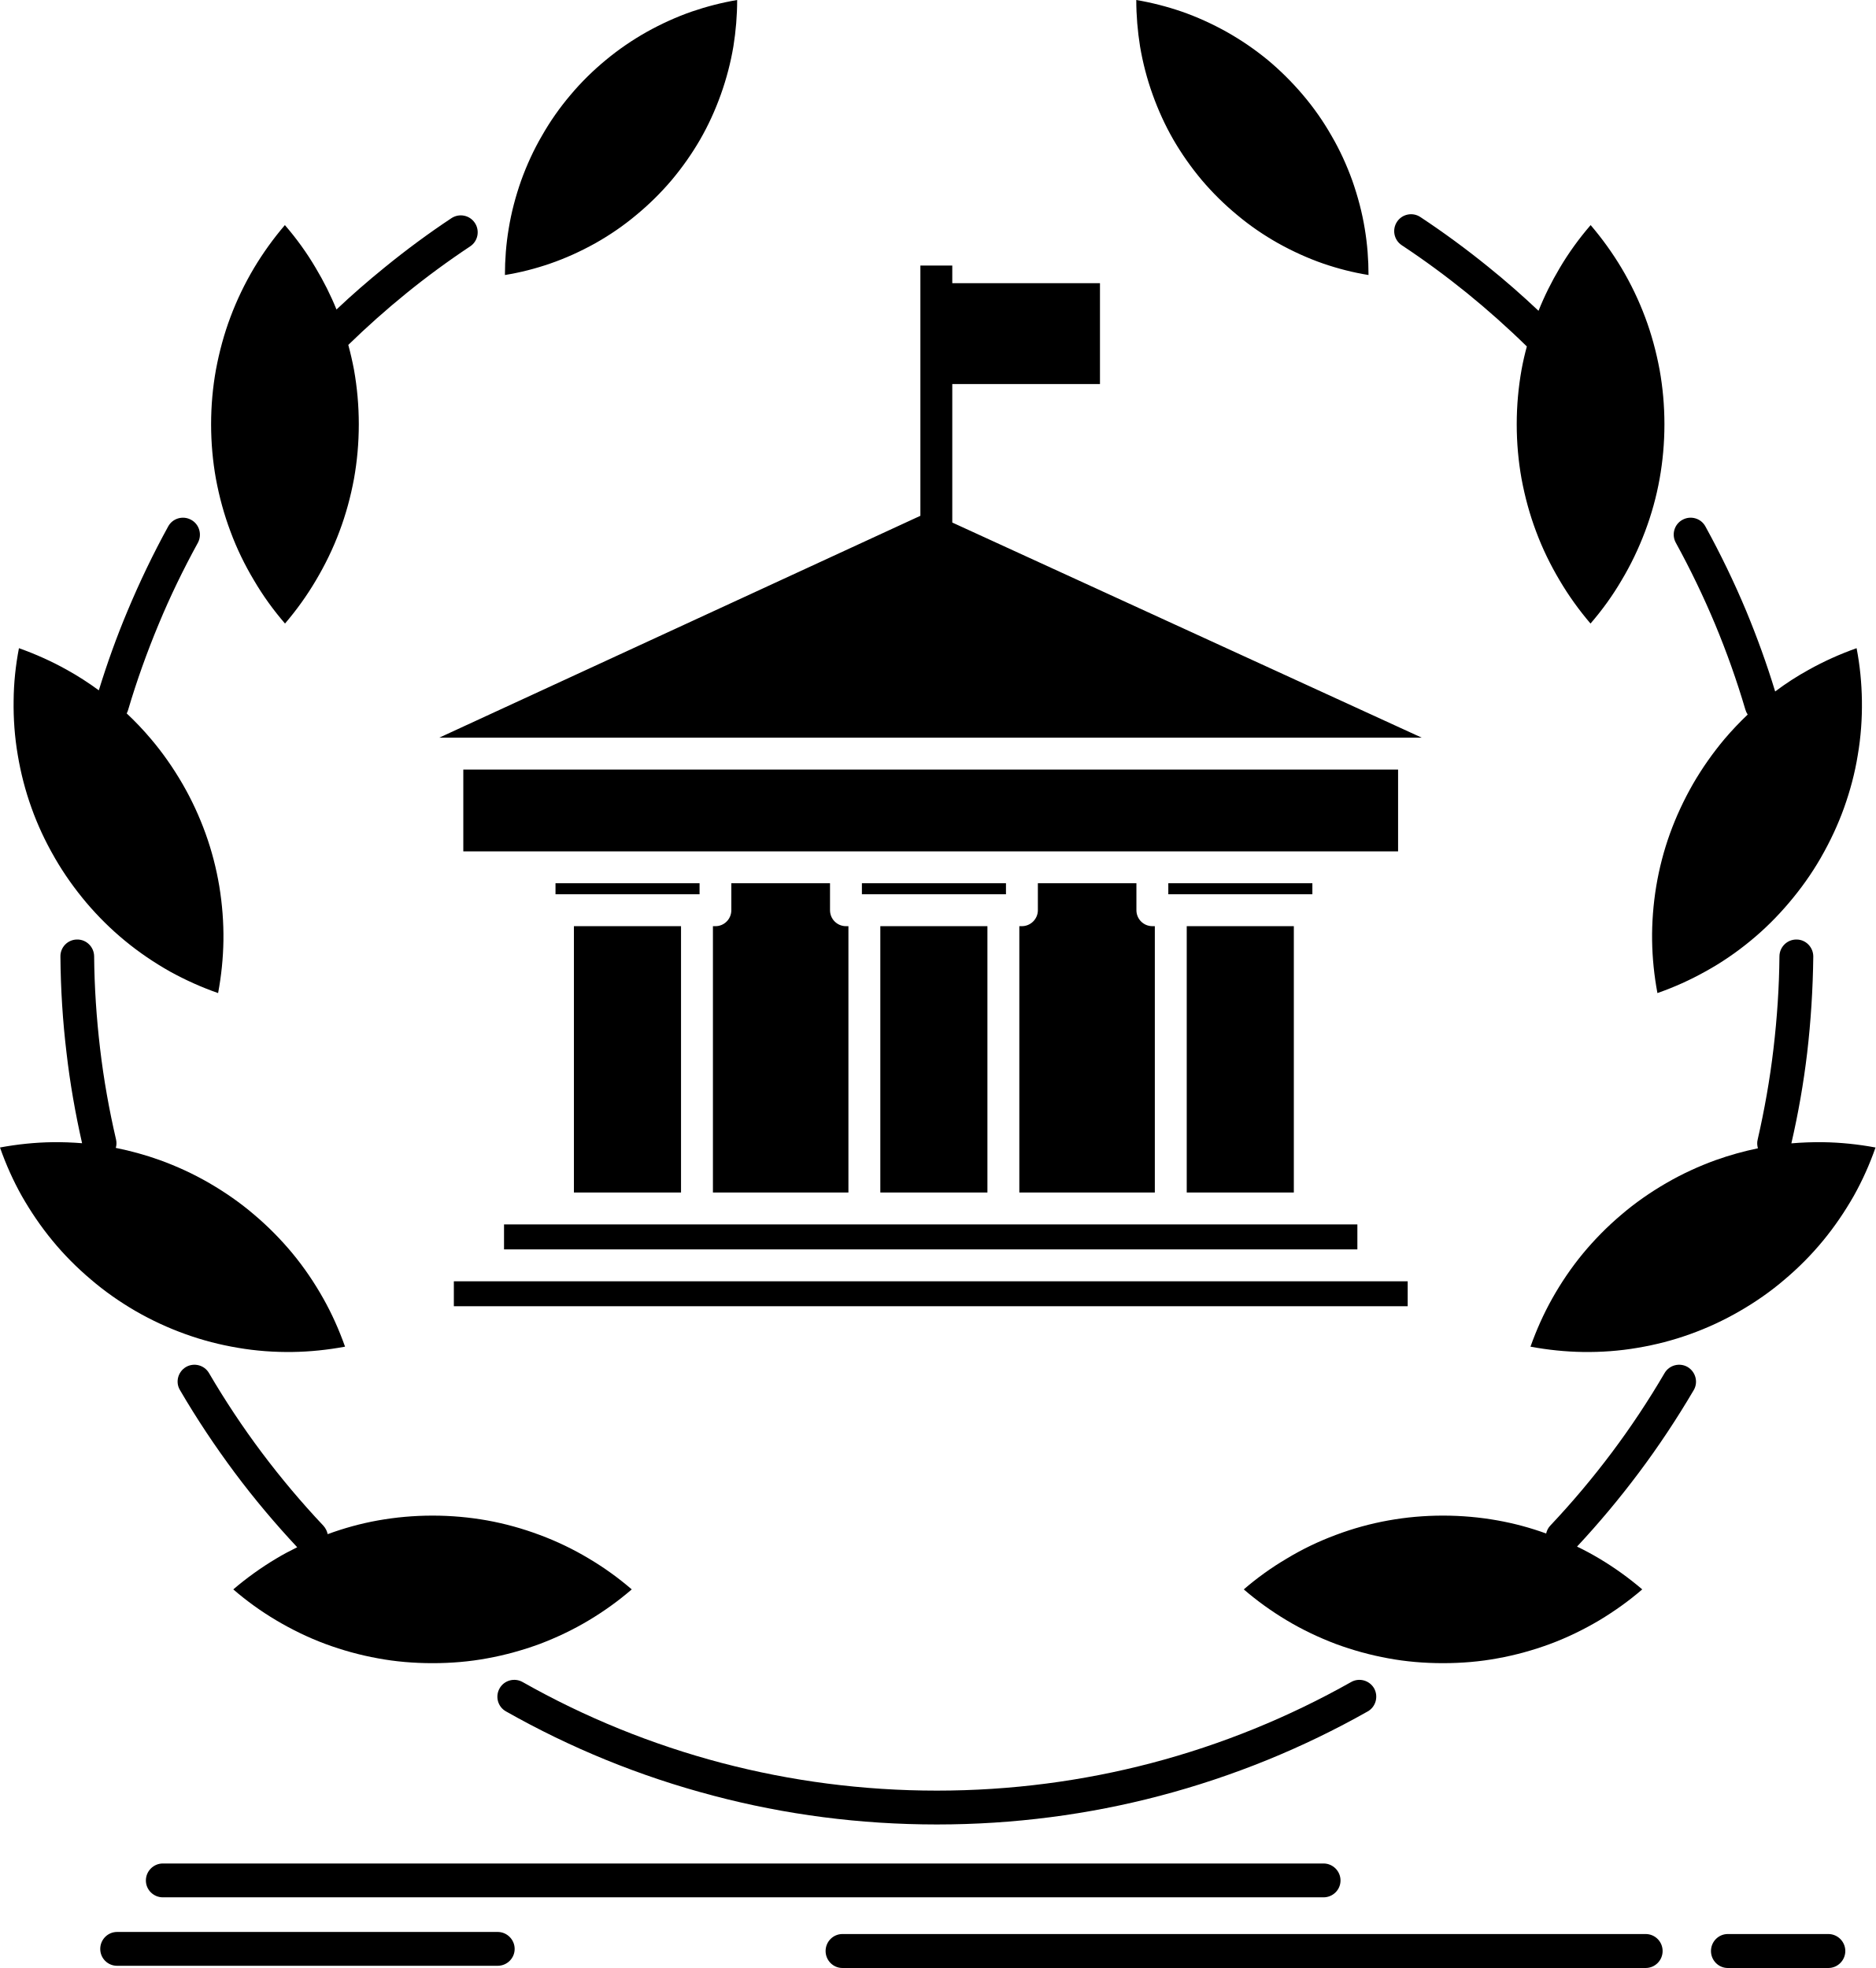
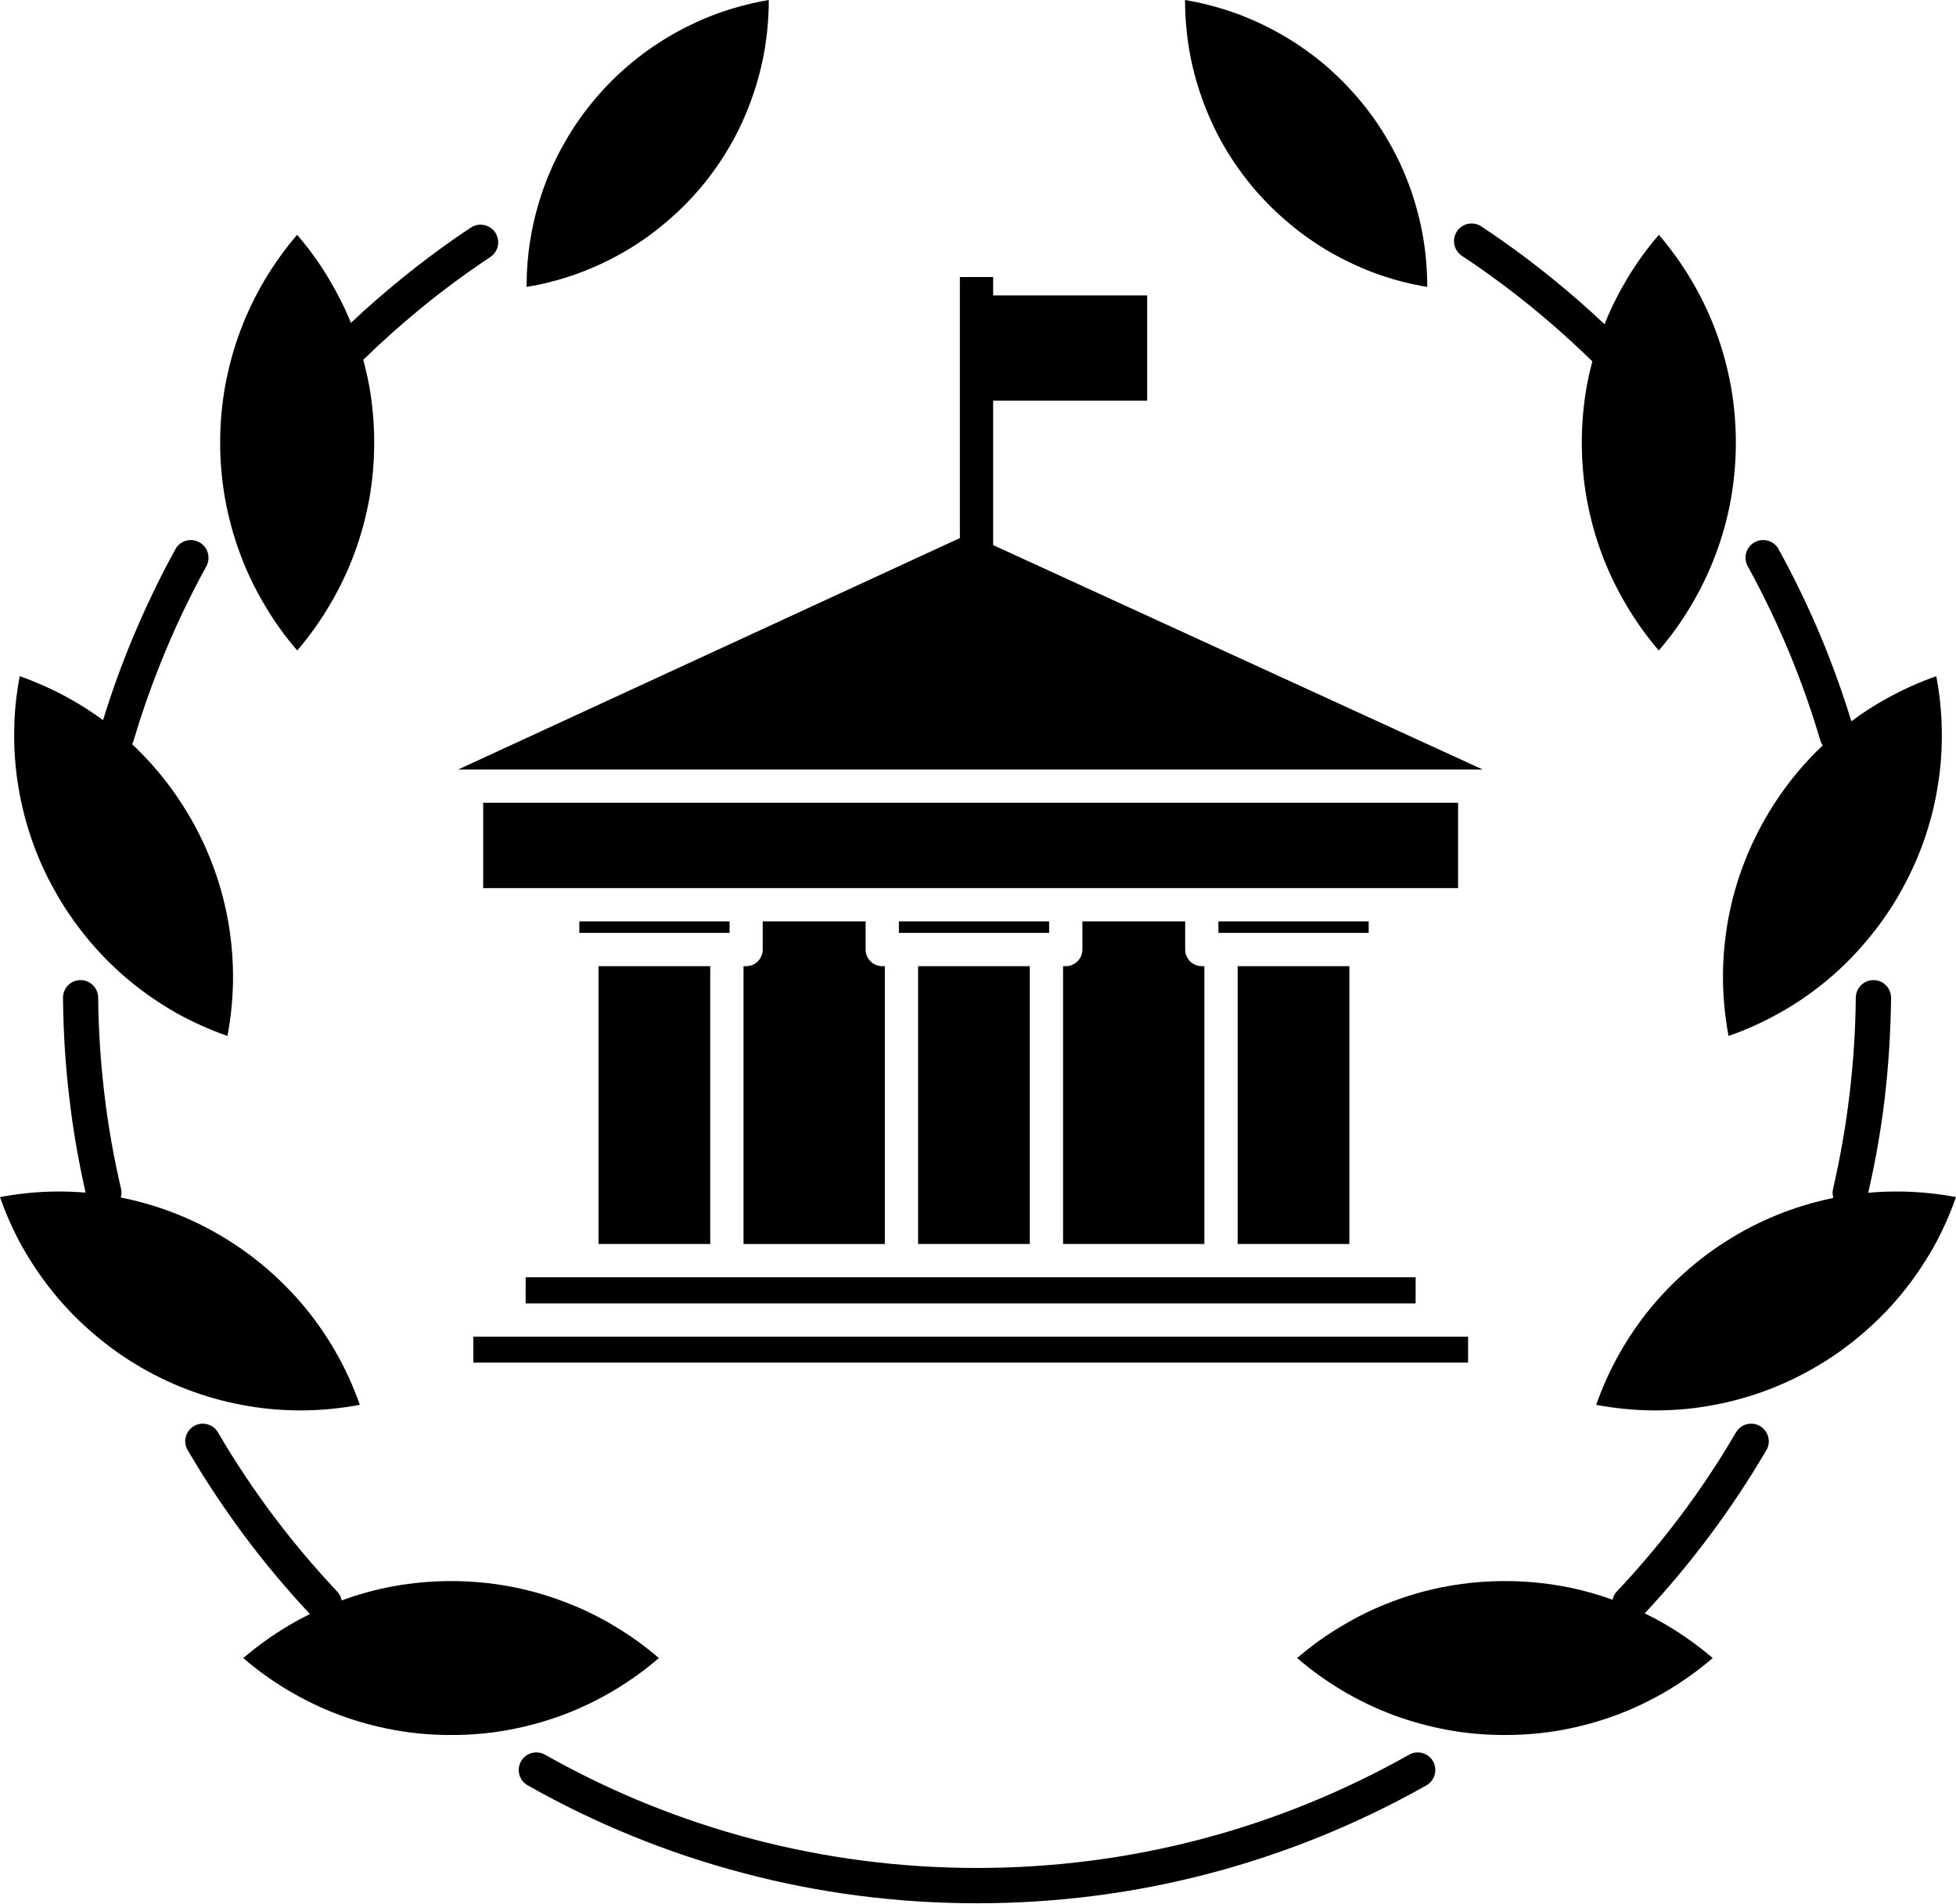
- <svg xmlns="http://www.w3.org/2000/svg" height="459.998" version="1.1" viewBox="0 0 438.359 459.998" width="438.359" xml:space="preserve" id="svg9399">
+ <svg xmlns="http://www.w3.org/2000/svg" height="426.448" version="1.1" viewBox="0 0 438.359 426.448" width="438.359" xml:space="preserve" id="svg9399">
  <defs id="defs9403" />
  <g id="_x32_38_x2C__bank_x2C__banking_x2C__online_x2C__university_x2C__building_x2C__education" transform="translate(-36.82,-26.001)">
    <g id="g9395">
-       <path d="M 363.589,205.873 H 145.107 v 19.123 h 17.7 0.121 41.126 0.091 30.306 41.308 30.307 0.091 41.126 0.092 16.214 z m -167.596,98.86 V 242.482 H 170.96 v 62.251 z m 71.614,0 v -62.251 h -25.033 v 62.251 z M 238.27,232.451 v 2.576 h 0.486 0.091 32.488 0.091 0.516 v -2.576 z m 71.615,0 v 2.576 h 0.486 0.092 32.486 0.092 0.516 v -2.576 z m -143.23,0 v 2.576 h 0.486 0.089 32.489 0.091 0.516 v -2.576 z m 41.096,0 v 6.305 c 0,2.061 -1.667,3.727 -3.697,3.727 h -0.605 v 62.251 h 31.67 v -62.251 h -0.576 c -2.06,0 -3.727,-1.666 -3.727,-3.727 v -6.305 z m 131.472,72.282 V 242.482 H 314.19 v 62.251 z m -32.49,0 v -62.251 h -0.576 c -2.06,0 -3.727,-1.666 -3.727,-3.727 v -6.305 h -23.033 v 6.305 c 0,2.061 -1.698,3.727 -3.729,3.727 h -0.605 v 62.251 z m -152.108,13.305 h 199.449 v -5.849 h -11.032 -0.092 -32.486 -0.092 -38.945 -0.091 -32.488 -0.091 -38.945 -0.091 -32.491 -0.089 -12.517 v 5.849 z m -11.729,13.275 h 222.936 v -5.819 h -7.819 -0.212 -206.905 -0.181 -7.819 z M 311.067,58.643 c 1.88,3.242 4.122,6.455 6.669,9.484 2.545,3.002 5.334,5.729 8.273,8.153 3,2.516 6.211,4.697 9.545,6.577 3.426,1.908 6.973,3.516 10.549,4.758 3.455,1.182 6.999,2.091 10.575,2.667 0,-3.577 -0.272,-7.214 -0.878,-10.819 -0.606,-3.758 -1.606,-7.517 -2.91,-11.244 -1.303,-3.607 -2.91,-7.152 -4.879,-10.517 -1.879,-3.304 -4.092,-6.485 -6.668,-9.517 -2.546,-3 -5.303,-5.728 -8.244,-8.183 -3.029,-2.485 -6.242,-4.667 -9.575,-6.546 -3.425,-1.91 -6.972,-3.516 -10.548,-4.759 -3.455,-1.182 -7.002,-2.091 -10.578,-2.696 0,3.605 0.304,7.242 0.88,10.85 0.637,3.758 1.607,7.546 2.94,11.244 1.303,3.637 2.911,7.182 4.849,10.548 z M 193.78,68.127 c 2.546,-3.029 4.789,-6.242 6.668,-9.484 1.939,-3.365 3.546,-6.91 4.848,-10.547 1.333,-3.729 2.304,-7.486 2.939,-11.244 0.577,-3.607 0.879,-7.244 0.879,-10.85 -3.576,0.605 -7.121,1.515 -10.576,2.696 -3.576,1.243 -7.123,2.849 -10.548,4.759 -3.334,1.879 -6.545,4.061 -9.576,6.576 -2.941,2.425 -5.729,5.152 -8.244,8.152 -2.576,3.031 -4.789,6.213 -6.668,9.517 -1.97,3.364 -3.576,6.909 -4.88,10.517 -1.302,3.697 -2.302,7.486 -2.909,11.244 -0.605,3.605 -0.879,7.242 -0.879,10.819 3.576,-0.576 7.123,-1.485 10.548,-2.667 3.606,-1.242 7.152,-2.85 10.578,-4.758 3.333,-1.88 6.545,-4.062 9.546,-6.577 2.94,-2.425 5.728,-5.151 8.274,-8.153 z m -78.313,30.217 c 3.606,-3.425 7.395,-6.698 11.274,-9.85 5.061,-4.122 10.274,-7.971 15.577,-11.486 1.82,-1.213 4.275,-0.728 5.485,1.091 1.213,1.818 0.729,4.273 -1.089,5.485 -5.243,3.486 -10.274,7.184 -15.003,11.032 -4.666,3.788 -9.153,7.788 -13.485,12.001 0.514,1.91 0.969,3.879 1.334,5.819 0.726,4.091 1.121,8.334 1.121,12.729 0,4.394 -0.395,8.667 -1.121,12.729 -0.788,4.242 -1.909,8.364 -3.396,12.305 -1.484,4 -3.364,7.849 -5.545,11.516 -2.092,3.547 -4.517,6.91 -7.184,10.032 -2.727,-3.151 -5.152,-6.517 -7.212,-10.032 -2.183,-3.637 -4.063,-7.485 -5.547,-11.516 -1.484,-3.94 -2.606,-8.063 -3.394,-12.305 -0.729,-4.062 -1.122,-8.335 -1.122,-12.729 0,-4.396 0.393,-8.639 1.122,-12.699 0.788,-4.243 1.909,-8.396 3.394,-12.335 1.484,-3.97 3.334,-7.819 5.515,-11.486 2.122,-3.546 4.546,-6.909 7.214,-10.031 2.727,3.151 5.152,6.516 7.214,10.031 1.848,3.091 3.485,6.334 4.848,9.699 z m -48.673,93.497 c -0.091,0.333 -0.212,0.636 -0.363,0.909 1.971,1.848 3.88,3.849 5.668,5.971 2.727,3.211 5.182,6.727 7.365,10.485 2.181,3.759 3.969,7.668 5.394,11.608 1.455,4.029 2.517,8.151 3.213,12.305 0.697,4.242 1.03,8.546 0.969,12.729 -0.06,4.091 -0.484,8.213 -1.242,12.273 -3.91,-1.363 -7.667,-3.061 -11.243,-5.031 -3.697,-2.09 -7.244,-4.484 -10.548,-7.213 -3.213,-2.637 -6.212,-5.605 -9,-8.879 -2.699,-3.213 -5.183,-6.668 -7.334,-10.396 l -0.151,-0.272 c -2.153,-3.728 -3.941,-7.576 -5.334,-11.485 -1.455,-4.031 -2.517,-8.184 -3.213,-12.335 -0.727,-4.243 -1.03,-8.517 -0.971,-12.729 0.032,-4.092 0.457,-8.213 1.244,-12.273 3.848,1.363 7.637,3.061 11.213,5.061 2.576,1.424 5.061,3.031 7.456,4.788 1.939,-6.304 4.152,-12.456 6.666,-18.456 2.85,-6.819 6.031,-13.457 9.548,-19.852 1.03,-1.909 3.455,-2.605 5.364,-1.545 1.909,1.029 2.606,3.454 1.576,5.363 -3.394,6.184 -6.485,12.547 -9.183,19.063 -2.698,6.484 -5.094,13.152 -7.094,19.911 z m -2.848,100.527 c 0.151,0.667 0.121,1.333 -0.062,1.939 3.455,0.697 6.91,1.637 10.274,2.849 3.939,1.425 7.849,3.213 11.608,5.395 3.758,2.183 7.273,4.638 10.457,7.365 3.302,2.788 6.303,5.85 8.97,9.062 2.727,3.304 5.122,6.849 7.182,10.517 2.032,3.606 3.697,7.364 5.092,11.273 -4.092,0.758 -8.183,1.182 -12.274,1.242 -4.213,0.062 -8.486,-0.242 -12.729,-0.969 -4.182,-0.697 -8.304,-1.758 -12.334,-3.213 -3.971,-1.424 -7.851,-3.213 -11.64,-5.395 -3.697,-2.152 -7.212,-4.606 -10.425,-7.364 -3.302,-2.788 -6.303,-5.819 -8.97,-9.062 -2.729,-3.304 -5.122,-6.85 -7.214,-10.517 -2,-3.576 -3.697,-7.364 -5.061,-11.274 4.061,-0.758 8.182,-1.182 12.274,-1.242 2.302,-0.031 4.606,0.061 6.91,0.242 -1.576,-6.971 -2.82,-14.032 -3.638,-21.154 -0.879,-7.305 -1.363,-14.82 -1.425,-22.488 -0.03,-2.182 1.729,-3.97 3.91,-3.97 2.153,-0.03 3.941,1.728 3.971,3.909 0.06,7.214 0.545,14.427 1.393,21.609 0.851,7.244 2.124,14.337 3.731,21.246 z m 48.461,90.254 c 0.514,0.575 0.847,1.243 1,1.97 3.787,-1.395 7.728,-2.485 11.789,-3.213 4.092,-0.727 8.335,-1.121 12.729,-1.121 4.394,0 8.637,0.395 12.729,1.121 4.213,0.758 8.335,1.91 12.304,3.395 4,1.485 7.849,3.334 11.486,5.516 3.576,2.121 6.94,4.547 10.032,7.214 -3.092,2.667 -6.456,5.091 -10.002,7.212 -3.636,2.184 -7.516,4.031 -11.516,5.547 -3.969,1.455 -8.091,2.605 -12.304,3.364 -4.092,0.758 -8.335,1.121 -12.729,1.121 -4.394,0 -8.668,-0.363 -12.729,-1.121 -4.243,-0.759 -8.365,-1.909 -12.304,-3.364 -4.001,-1.484 -7.849,-3.363 -11.487,-5.516 -3.576,-2.122 -6.94,-4.546 -10.062,-7.243 3.122,-2.667 6.456,-5.063 10.002,-7.184 1.605,-0.969 3.272,-1.849 4.939,-2.667 -5.152,-5.516 -10.032,-11.305 -14.579,-17.396 -4.606,-6.183 -8.909,-12.638 -12.818,-19.336 -1.123,-1.849 -0.486,-4.272 1.394,-5.396 1.879,-1.09 4.304,-0.454 5.394,1.426 3.759,6.425 7.88,12.638 12.336,18.578 4.455,5.94 9.274,11.668 14.396,17.093 z m 240.181,36.551 c 1.88,-1.092 4.303,-0.425 5.395,1.454 1.062,1.909 0.395,4.334 -1.484,5.395 -15.124,8.546 -31.43,15.214 -48.582,19.73 -16.669,4.394 -34.156,6.697 -52.128,6.697 -18.002,0 -35.458,-2.304 -52.126,-6.697 l -0.212,-0.062 c -17.093,-4.485 -33.338,-11.153 -48.37,-19.669 -1.909,-1.061 -2.576,-3.485 -1.486,-5.395 1.062,-1.879 3.487,-2.546 5.396,-1.454 14.456,8.182 30.094,14.576 46.55,18.91 l 0.121,0.03 c 15.972,4.184 32.763,6.426 50.128,6.426 17.335,0 34.126,-2.242 50.098,-6.426 16.515,-4.332 32.183,-10.758 46.7,-18.939 z m 73.282,-72.222 c 1.092,-1.88 3.515,-2.516 5.395,-1.426 1.879,1.123 2.517,3.547 1.425,5.396 -3.939,6.698 -8.214,13.153 -12.851,19.336 -4.517,6.03 -9.335,11.789 -14.426,17.244 1.788,0.849 3.516,1.788 5.243,2.818 3.545,2.121 6.879,4.517 10.001,7.184 -3.122,2.697 -6.485,5.091 -10.062,7.243 -3.638,2.152 -7.486,4.031 -11.486,5.516 -3.939,1.455 -8.063,2.605 -12.305,3.364 -4.061,0.758 -8.336,1.121 -12.729,1.121 -4.393,0 -8.637,-0.363 -12.729,-1.121 -4.214,-0.759 -8.365,-1.909 -12.305,-3.364 -4.001,-1.516 -7.88,-3.363 -11.517,-5.547 -3.546,-2.121 -6.91,-4.545 -10.002,-7.212 3.092,-2.667 6.456,-5.093 10.063,-7.214 3.607,-2.182 7.455,-4.03 11.456,-5.516 3.939,-1.484 8.091,-2.637 12.335,-3.395 4.062,-0.727 8.305,-1.121 12.698,-1.121 4.393,0 8.669,0.395 12.729,1.121 3.909,0.697 7.728,1.728 11.395,3.062 0.151,-0.667 0.455,-1.304 0.939,-1.818 5.122,-5.425 9.94,-11.153 14.396,-17.093 4.457,-5.94 8.578,-12.153 12.337,-18.578 z m 26.852,-97.437 c 0.029,-2.182 1.817,-3.939 4.001,-3.909 2.151,0 3.909,1.788 3.909,3.97 -0.091,7.668 -0.575,15.184 -1.425,22.488 -0.848,7.152 -2.09,14.214 -3.697,21.184 2.484,-0.211 4.939,-0.303 7.395,-0.271 4.092,0.061 8.214,0.484 12.274,1.242 -1.363,3.91 -3.061,7.698 -5.061,11.274 -2.092,3.667 -4.485,7.213 -7.214,10.517 -2.667,3.242 -5.666,6.273 -8.971,9.062 -3.213,2.758 -6.728,5.212 -10.456,7.364 -3.757,2.182 -7.637,3.971 -11.605,5.395 -4.033,1.455 -8.153,2.516 -12.336,3.213 -4.243,0.727 -8.517,1.03 -12.729,0.969 -4.09,-0.061 -8.182,-0.484 -12.274,-1.242 1.396,-3.909 3.062,-7.667 5.093,-11.273 2.06,-3.668 4.455,-7.213 7.182,-10.517 2.667,-3.212 5.668,-6.273 8.971,-9.062 3.183,-2.728 6.697,-5.183 10.456,-7.365 3.759,-2.182 7.669,-3.97 11.607,-5.395 3.214,-1.15 6.516,-2.061 9.85,-2.758 -0.181,-0.637 -0.242,-1.334 -0.06,-2.03 1.576,-6.88 2.848,-14.002 3.697,-21.245 0.847,-7.185 1.333,-14.397 1.393,-21.611 z m -24.216,-96.649 c -1.06,-1.909 -0.363,-4.334 1.546,-5.363 1.909,-1.061 4.334,-0.364 5.364,1.545 3.517,6.395 6.728,13.032 9.578,19.852 2.516,6.092 4.788,12.335 6.728,18.729 2.484,-1.879 5.122,-3.576 7.819,-5.061 3.576,-2 7.364,-3.697 11.214,-5.061 0.788,4.061 1.182,8.182 1.242,12.273 0.06,4.213 -0.242,8.486 -0.97,12.729 -0.667,4.151 -1.759,8.273 -3.213,12.335 -1.394,3.879 -3.182,7.729 -5.333,11.485 l -0.152,0.272 c -2.151,3.729 -4.637,7.184 -7.333,10.365 -2.789,3.305 -5.789,6.273 -9.002,8.91 -3.305,2.729 -6.849,5.152 -10.546,7.184 -3.576,2 -7.335,3.697 -11.245,5.061 -0.758,-4.061 -1.183,-8.183 -1.242,-12.244 -0.062,-4.212 0.272,-8.516 0.969,-12.758 0.698,-4.153 1.758,-8.275 3.213,-12.305 1.425,-3.94 3.243,-7.85 5.395,-11.608 2.183,-3.759 4.667,-7.274 7.364,-10.485 1.729,-2.031 3.517,-3.91 5.396,-5.698 -0.242,-0.364 -0.424,-0.759 -0.545,-1.182 -2.001,-6.79 -4.364,-13.427 -7.062,-19.912 -2.729,-6.516 -5.79,-12.879 -9.185,-19.063 z M 364.438,83.312 c -1.817,-1.212 -2.304,-3.667 -1.092,-5.485 1.183,-1.789 3.638,-2.304 5.456,-1.092 5.455,3.607 10.729,7.486 15.82,11.607 4.061,3.273 8,6.729 11.789,10.305 1.395,-3.485 3.06,-6.818 4.971,-10.031 2.061,-3.485 4.485,-6.85 7.212,-10.001 2.667,3.122 5.093,6.485 7.214,10.031 2.182,3.667 4.03,7.517 5.516,11.486 1.484,3.939 2.605,8.092 3.394,12.335 0.728,4.061 1.123,8.304 1.123,12.699 0,4.394 -0.396,8.667 -1.123,12.729 -0.757,4.242 -1.909,8.364 -3.394,12.305 -1.515,4.03 -3.364,7.879 -5.547,11.516 -2.061,3.516 -4.485,6.881 -7.212,10.032 -2.668,-3.122 -5.093,-6.485 -7.183,-10.032 -2.184,-3.667 -4.063,-7.516 -5.547,-11.516 -1.484,-3.94 -2.605,-8.063 -3.394,-12.305 -0.728,-4.062 -1.123,-8.335 -1.123,-12.729 0,-4.396 0.396,-8.639 1.123,-12.729 0.333,-1.849 0.757,-3.667 1.242,-5.455 -4.485,-4.396 -9.185,-8.577 -14.032,-12.517 -4.88,-3.941 -9.94,-7.668 -15.213,-11.153 z M 74.887,469.481 c -2.183,0 -3.971,-1.759 -3.971,-3.939 0,-2.184 1.788,-3.972 3.971,-3.972 h 271.275 c 2.184,0 3.972,1.788 3.972,3.972 0,2.181 -1.788,3.939 -3.972,3.939 z m 158.838,16.518 c -2.183,0 -3.941,-1.788 -3.941,-3.972 0,-2.181 1.758,-3.969 3.941,-3.969 h 187.72 c 2.212,0 3.971,1.788 3.971,3.969 0,2.184 -1.759,3.972 -3.971,3.972 z m 206.934,0 c -2.181,0 -3.939,-1.788 -3.939,-3.972 0,-2.181 1.759,-3.969 3.939,-3.969 h 23.487 c 2.184,0 3.972,1.788 3.972,3.969 0,2.184 -1.788,3.972 -3.972,3.972 z M 64.188,485.482 c -2.183,0 -3.939,-1.756 -3.939,-3.939 0,-2.182 1.756,-3.97 3.939,-3.97 h 88.95 c 2.183,0 3.971,1.788 3.971,3.97 0,2.184 -1.788,3.939 -3.971,3.939 z M 141.38,198.417 h 225.938 0.089 1.698 L 259.393,148.138 V 115.77 h 34.52 V 92.191 h -34.52 v -4.122 h -7.454 v 58.493 L 139.5,198.417 h 1.788 z" style="clip-rule:evenodd;fill-rule:evenodd" id="path9393" />
+       <path d="M 363.589,205.873 H 145.107 v 19.123 h 17.7 0.121 41.126 0.091 30.306 41.308 30.307 0.091 41.126 0.092 16.214 z m -167.596,98.86 V 242.482 H 170.96 v 62.251 z m 71.614,0 v -62.251 h -25.033 v 62.251 z M 238.27,232.451 v 2.576 h 0.486 0.091 32.488 0.091 0.516 v -2.576 z m 71.615,0 v 2.576 h 0.486 0.092 32.486 0.092 0.516 v -2.576 z m -143.23,0 v 2.576 h 0.486 0.089 32.489 0.091 0.516 v -2.576 z m 41.096,0 v 6.305 c 0,2.061 -1.667,3.727 -3.697,3.727 h -0.605 v 62.251 h 31.67 v -62.251 h -0.576 c -2.06,0 -3.727,-1.666 -3.727,-3.727 v -6.305 z m 131.472,72.282 V 242.482 H 314.19 v 62.251 z m -32.49,0 v -62.251 h -0.576 c -2.06,0 -3.727,-1.666 -3.727,-3.727 v -6.305 h -23.033 v 6.305 c 0,2.061 -1.698,3.727 -3.729,3.727 h -0.605 v 62.251 z m -152.108,13.305 h 199.449 v -5.849 h -11.032 -0.092 -32.486 -0.092 -38.945 -0.091 -32.488 -0.091 -38.945 -0.091 -32.491 -0.089 -12.517 v 5.849 z m -11.729,13.275 h 222.936 v -5.819 h -7.819 -0.212 -206.905 -0.181 -7.819 z M 311.067,58.643 c 1.88,3.242 4.122,6.455 6.669,9.484 2.545,3.002 5.334,5.729 8.273,8.153 3,2.516 6.211,4.697 9.545,6.577 3.426,1.908 6.973,3.516 10.549,4.758 3.455,1.182 6.999,2.091 10.575,2.667 0,-3.577 -0.272,-7.214 -0.878,-10.819 -0.606,-3.758 -1.606,-7.517 -2.91,-11.244 -1.303,-3.607 -2.91,-7.152 -4.879,-10.517 -1.879,-3.304 -4.092,-6.485 -6.668,-9.517 -2.546,-3 -5.303,-5.728 -8.244,-8.183 -3.029,-2.485 -6.242,-4.667 -9.575,-6.546 -3.425,-1.91 -6.972,-3.516 -10.548,-4.759 -3.455,-1.182 -7.002,-2.091 -10.578,-2.696 0,3.605 0.304,7.242 0.88,10.85 0.637,3.758 1.607,7.546 2.94,11.244 1.303,3.637 2.911,7.182 4.849,10.548 z M 193.78,68.127 c 2.546,-3.029 4.789,-6.242 6.668,-9.484 1.939,-3.365 3.546,-6.91 4.848,-10.547 1.333,-3.729 2.304,-7.486 2.939,-11.244 0.577,-3.607 0.879,-7.244 0.879,-10.85 -3.576,0.605 -7.121,1.515 -10.576,2.696 -3.576,1.243 -7.123,2.849 -10.548,4.759 -3.334,1.879 -6.545,4.061 -9.576,6.576 -2.941,2.425 -5.729,5.152 -8.244,8.152 -2.576,3.031 -4.789,6.213 -6.668,9.517 -1.97,3.364 -3.576,6.909 -4.88,10.517 -1.302,3.697 -2.302,7.486 -2.909,11.244 -0.605,3.605 -0.879,7.242 -0.879,10.819 3.576,-0.576 7.123,-1.485 10.548,-2.667 3.606,-1.242 7.152,-2.85 10.578,-4.758 3.333,-1.88 6.545,-4.062 9.546,-6.577 2.94,-2.425 5.728,-5.151 8.274,-8.153 z m -78.313,30.217 c 3.606,-3.425 7.395,-6.698 11.274,-9.85 5.061,-4.122 10.274,-7.971 15.577,-11.486 1.82,-1.213 4.275,-0.728 5.485,1.091 1.213,1.818 0.729,4.273 -1.089,5.485 -5.243,3.486 -10.274,7.184 -15.003,11.032 -4.666,3.788 -9.153,7.788 -13.485,12.001 0.514,1.91 0.969,3.879 1.334,5.819 0.726,4.091 1.121,8.334 1.121,12.729 0,4.394 -0.395,8.667 -1.121,12.729 -0.788,4.242 -1.909,8.364 -3.396,12.305 -1.484,4 -3.364,7.849 -5.545,11.516 -2.092,3.547 -4.517,6.91 -7.184,10.032 -2.727,-3.151 -5.152,-6.517 -7.212,-10.032 -2.183,-3.637 -4.063,-7.485 -5.547,-11.516 -1.484,-3.94 -2.606,-8.063 -3.394,-12.305 -0.729,-4.062 -1.122,-8.335 -1.122,-12.729 0,-4.396 0.393,-8.639 1.122,-12.699 0.788,-4.243 1.909,-8.396 3.394,-12.335 1.484,-3.97 3.334,-7.819 5.515,-11.486 2.122,-3.546 4.546,-6.909 7.214,-10.031 2.727,3.151 5.152,6.516 7.214,10.031 1.848,3.091 3.485,6.334 4.848,9.699 z m -48.673,93.497 c -0.091,0.333 -0.212,0.636 -0.363,0.909 1.971,1.848 3.88,3.849 5.668,5.971 2.727,3.211 5.182,6.727 7.365,10.485 2.181,3.759 3.969,7.668 5.394,11.608 1.455,4.029 2.517,8.151 3.213,12.305 0.697,4.242 1.03,8.546 0.969,12.729 -0.06,4.091 -0.484,8.213 -1.242,12.273 -3.91,-1.363 -7.667,-3.061 -11.243,-5.031 -3.697,-2.09 -7.244,-4.484 -10.548,-7.213 -3.213,-2.637 -6.212,-5.605 -9,-8.879 -2.699,-3.213 -5.183,-6.668 -7.334,-10.396 l -0.151,-0.272 c -2.153,-3.728 -3.941,-7.576 -5.334,-11.485 -1.455,-4.031 -2.517,-8.184 -3.213,-12.335 -0.727,-4.243 -1.03,-8.517 -0.971,-12.729 0.032,-4.092 0.457,-8.213 1.244,-12.273 3.848,1.363 7.637,3.061 11.213,5.061 2.576,1.424 5.061,3.031 7.456,4.788 1.939,-6.304 4.152,-12.456 6.666,-18.456 2.85,-6.819 6.031,-13.457 9.548,-19.852 1.03,-1.909 3.455,-2.605 5.364,-1.545 1.909,1.029 2.606,3.454 1.576,5.363 -3.394,6.184 -6.485,12.547 -9.183,19.063 -2.698,6.484 -5.094,13.152 -7.094,19.911 z m -2.848,100.527 c 0.151,0.667 0.121,1.333 -0.062,1.939 3.455,0.697 6.91,1.637 10.274,2.849 3.939,1.425 7.849,3.213 11.608,5.395 3.758,2.183 7.273,4.638 10.457,7.365 3.302,2.788 6.303,5.85 8.97,9.062 2.727,3.304 5.122,6.849 7.182,10.517 2.032,3.606 3.697,7.364 5.092,11.273 -4.092,0.758 -8.183,1.182 -12.274,1.242 -4.213,0.062 -8.486,-0.242 -12.729,-0.969 -4.182,-0.697 -8.304,-1.758 -12.334,-3.213 -3.971,-1.424 -7.851,-3.213 -11.64,-5.395 -3.697,-2.152 -7.212,-4.606 -10.425,-7.364 -3.302,-2.788 -6.303,-5.819 -8.97,-9.062 -2.729,-3.304 -5.122,-6.85 -7.214,-10.517 -2,-3.576 -3.697,-7.364 -5.061,-11.274 4.061,-0.758 8.182,-1.182 12.274,-1.242 2.302,-0.031 4.606,0.061 6.91,0.242 -1.576,-6.971 -2.82,-14.032 -3.638,-21.154 -0.879,-7.305 -1.363,-14.82 -1.425,-22.488 -0.03,-2.182 1.729,-3.97 3.91,-3.97 2.153,-0.03 3.941,1.728 3.971,3.909 0.06,7.214 0.545,14.427 1.393,21.609 0.851,7.244 2.124,14.337 3.731,21.246 z m 48.461,90.254 c 0.514,0.575 0.847,1.243 1,1.97 3.787,-1.395 7.728,-2.485 11.789,-3.213 4.092,-0.727 8.335,-1.121 12.729,-1.121 4.394,0 8.637,0.395 12.729,1.121 4.213,0.758 8.335,1.91 12.304,3.395 4,1.485 7.849,3.334 11.486,5.516 3.576,2.121 6.94,4.547 10.032,7.214 -3.092,2.667 -6.456,5.091 -10.002,7.212 -3.636,2.184 -7.516,4.031 -11.516,5.547 -3.969,1.455 -8.091,2.605 -12.304,3.364 -4.092,0.758 -8.335,1.121 -12.729,1.121 -4.394,0 -8.668,-0.363 -12.729,-1.121 -4.243,-0.759 -8.365,-1.909 -12.304,-3.364 -4.001,-1.484 -7.849,-3.363 -11.487,-5.516 -3.576,-2.122 -6.94,-4.546 -10.062,-7.243 3.122,-2.667 6.456,-5.063 10.002,-7.184 1.605,-0.969 3.272,-1.849 4.939,-2.667 -5.152,-5.516 -10.032,-11.305 -14.579,-17.396 -4.606,-6.183 -8.909,-12.638 -12.818,-19.336 -1.123,-1.849 -0.486,-4.272 1.394,-5.396 1.879,-1.09 4.304,-0.454 5.394,1.426 3.759,6.425 7.88,12.638 12.336,18.578 4.455,5.94 9.274,11.668 14.396,17.093 z m 240.181,36.551 c 1.88,-1.092 4.303,-0.425 5.395,1.454 1.062,1.909 0.395,4.334 -1.484,5.395 -15.124,8.546 -31.43,15.214 -48.582,19.73 -16.669,4.394 -34.156,6.697 -52.128,6.697 -18.002,0 -35.458,-2.304 -52.126,-6.697 l -0.212,-0.062 c -17.093,-4.485 -33.338,-11.153 -48.37,-19.669 -1.909,-1.061 -2.576,-3.485 -1.486,-5.395 1.062,-1.879 3.487,-2.546 5.396,-1.454 14.456,8.182 30.094,14.576 46.55,18.91 l 0.121,0.03 c 15.972,4.184 32.763,6.426 50.128,6.426 17.335,0 34.126,-2.242 50.098,-6.426 16.515,-4.332 32.183,-10.758 46.7,-18.939 z m 73.282,-72.222 c 1.092,-1.88 3.515,-2.516 5.395,-1.426 1.879,1.123 2.517,3.547 1.425,5.396 -3.939,6.698 -8.214,13.153 -12.851,19.336 -4.517,6.03 -9.335,11.789 -14.426,17.244 1.788,0.849 3.516,1.788 5.243,2.818 3.545,2.121 6.879,4.517 10.001,7.184 -3.122,2.697 -6.485,5.091 -10.062,7.243 -3.638,2.152 -7.486,4.031 -11.486,5.516 -3.939,1.455 -8.063,2.605 -12.305,3.364 -4.061,0.758 -8.336,1.121 -12.729,1.121 -4.393,0 -8.637,-0.363 -12.729,-1.121 -4.214,-0.759 -8.365,-1.909 -12.305,-3.364 -4.001,-1.516 -7.88,-3.363 -11.517,-5.547 -3.546,-2.121 -6.91,-4.545 -10.002,-7.212 3.092,-2.667 6.456,-5.093 10.063,-7.214 3.607,-2.182 7.455,-4.03 11.456,-5.516 3.939,-1.484 8.091,-2.637 12.335,-3.395 4.062,-0.727 8.305,-1.121 12.698,-1.121 4.393,0 8.669,0.395 12.729,1.121 3.909,0.697 7.728,1.728 11.395,3.062 0.151,-0.667 0.455,-1.304 0.939,-1.818 5.122,-5.425 9.94,-11.153 14.396,-17.093 4.457,-5.94 8.578,-12.153 12.337,-18.578 z m 26.852,-97.437 c 0.029,-2.182 1.817,-3.939 4.001,-3.909 2.151,0 3.909,1.788 3.909,3.97 -0.091,7.668 -0.575,15.184 -1.425,22.488 -0.848,7.152 -2.09,14.214 -3.697,21.184 2.484,-0.211 4.939,-0.303 7.395,-0.271 4.092,0.061 8.214,0.484 12.274,1.242 -1.363,3.91 -3.061,7.698 -5.061,11.274 -2.092,3.667 -4.485,7.213 -7.214,10.517 -2.667,3.242 -5.666,6.273 -8.971,9.062 -3.213,2.758 -6.728,5.212 -10.456,7.364 -3.757,2.182 -7.637,3.971 -11.605,5.395 -4.033,1.455 -8.153,2.516 -12.336,3.213 -4.243,0.727 -8.517,1.03 -12.729,0.969 -4.09,-0.061 -8.182,-0.484 -12.274,-1.242 1.396,-3.909 3.062,-7.667 5.093,-11.273 2.06,-3.668 4.455,-7.213 7.182,-10.517 2.667,-3.212 5.668,-6.273 8.971,-9.062 3.183,-2.728 6.697,-5.183 10.456,-7.365 3.759,-2.182 7.669,-3.97 11.607,-5.395 3.214,-1.15 6.516,-2.061 9.85,-2.758 -0.181,-0.637 -0.242,-1.334 -0.06,-2.03 1.576,-6.88 2.848,-14.002 3.697,-21.245 0.847,-7.185 1.333,-14.397 1.393,-21.611 z m -24.216,-96.649 c -1.06,-1.909 -0.363,-4.334 1.546,-5.363 1.909,-1.061 4.334,-0.364 5.364,1.545 3.517,6.395 6.728,13.032 9.578,19.852 2.516,6.092 4.788,12.335 6.728,18.729 2.484,-1.879 5.122,-3.576 7.819,-5.061 3.576,-2 7.364,-3.697 11.214,-5.061 0.788,4.061 1.182,8.182 1.242,12.273 0.06,4.213 -0.242,8.486 -0.97,12.729 -0.667,4.151 -1.759,8.273 -3.213,12.335 -1.394,3.879 -3.182,7.729 -5.333,11.485 l -0.152,0.272 c -2.151,3.729 -4.637,7.184 -7.333,10.365 -2.789,3.305 -5.789,6.273 -9.002,8.91 -3.305,2.729 -6.849,5.152 -10.546,7.184 -3.576,2 -7.335,3.697 -11.245,5.061 -0.758,-4.061 -1.183,-8.183 -1.242,-12.244 -0.062,-4.212 0.272,-8.516 0.969,-12.758 0.698,-4.153 1.758,-8.275 3.213,-12.305 1.425,-3.94 3.243,-7.85 5.395,-11.608 2.183,-3.759 4.667,-7.274 7.364,-10.485 1.729,-2.031 3.517,-3.91 5.396,-5.698 -0.242,-0.364 -0.424,-0.759 -0.545,-1.182 -2.001,-6.79 -4.364,-13.427 -7.062,-19.912 -2.729,-6.516 -5.79,-12.879 -9.185,-19.063 z M 364.438,83.312 c -1.817,-1.212 -2.304,-3.667 -1.092,-5.485 1.183,-1.789 3.638,-2.304 5.456,-1.092 5.455,3.607 10.729,7.486 15.82,11.607 4.061,3.273 8,6.729 11.789,10.305 1.395,-3.485 3.06,-6.818 4.971,-10.031 2.061,-3.485 4.485,-6.85 7.212,-10.001 2.667,3.122 5.093,6.485 7.214,10.031 2.182,3.667 4.03,7.517 5.516,11.486 1.484,3.939 2.605,8.092 3.394,12.335 0.728,4.061 1.123,8.304 1.123,12.699 0,4.394 -0.396,8.667 -1.123,12.729 -0.757,4.242 -1.909,8.364 -3.394,12.305 -1.515,4.03 -3.364,7.879 -5.547,11.516 -2.061,3.516 -4.485,6.881 -7.212,10.032 -2.668,-3.122 -5.093,-6.485 -7.183,-10.032 -2.184,-3.667 -4.063,-7.516 -5.547,-11.516 -1.484,-3.94 -2.605,-8.063 -3.394,-12.305 -0.728,-4.062 -1.123,-8.335 -1.123,-12.729 0,-4.396 0.396,-8.639 1.123,-12.729 0.333,-1.849 0.757,-3.667 1.242,-5.455 -4.485,-4.396 -9.185,-8.577 -14.032,-12.517 -4.88,-3.941 -9.94,-7.668 -15.213,-11.153 z M 141.38,198.417 h 225.938 0.089 1.698 L 259.393,148.138 V 115.77 h 34.52 V 92.191 h -34.52 v -4.122 h -7.454 v 58.493 L 139.5,198.417 h 1.788 z" style="clip-rule:evenodd;fill-rule:evenodd" id="path9393" />
    </g>
  </g>
  <g id="Layer_1" transform="translate(-36.82,-26.001)" />
</svg>
